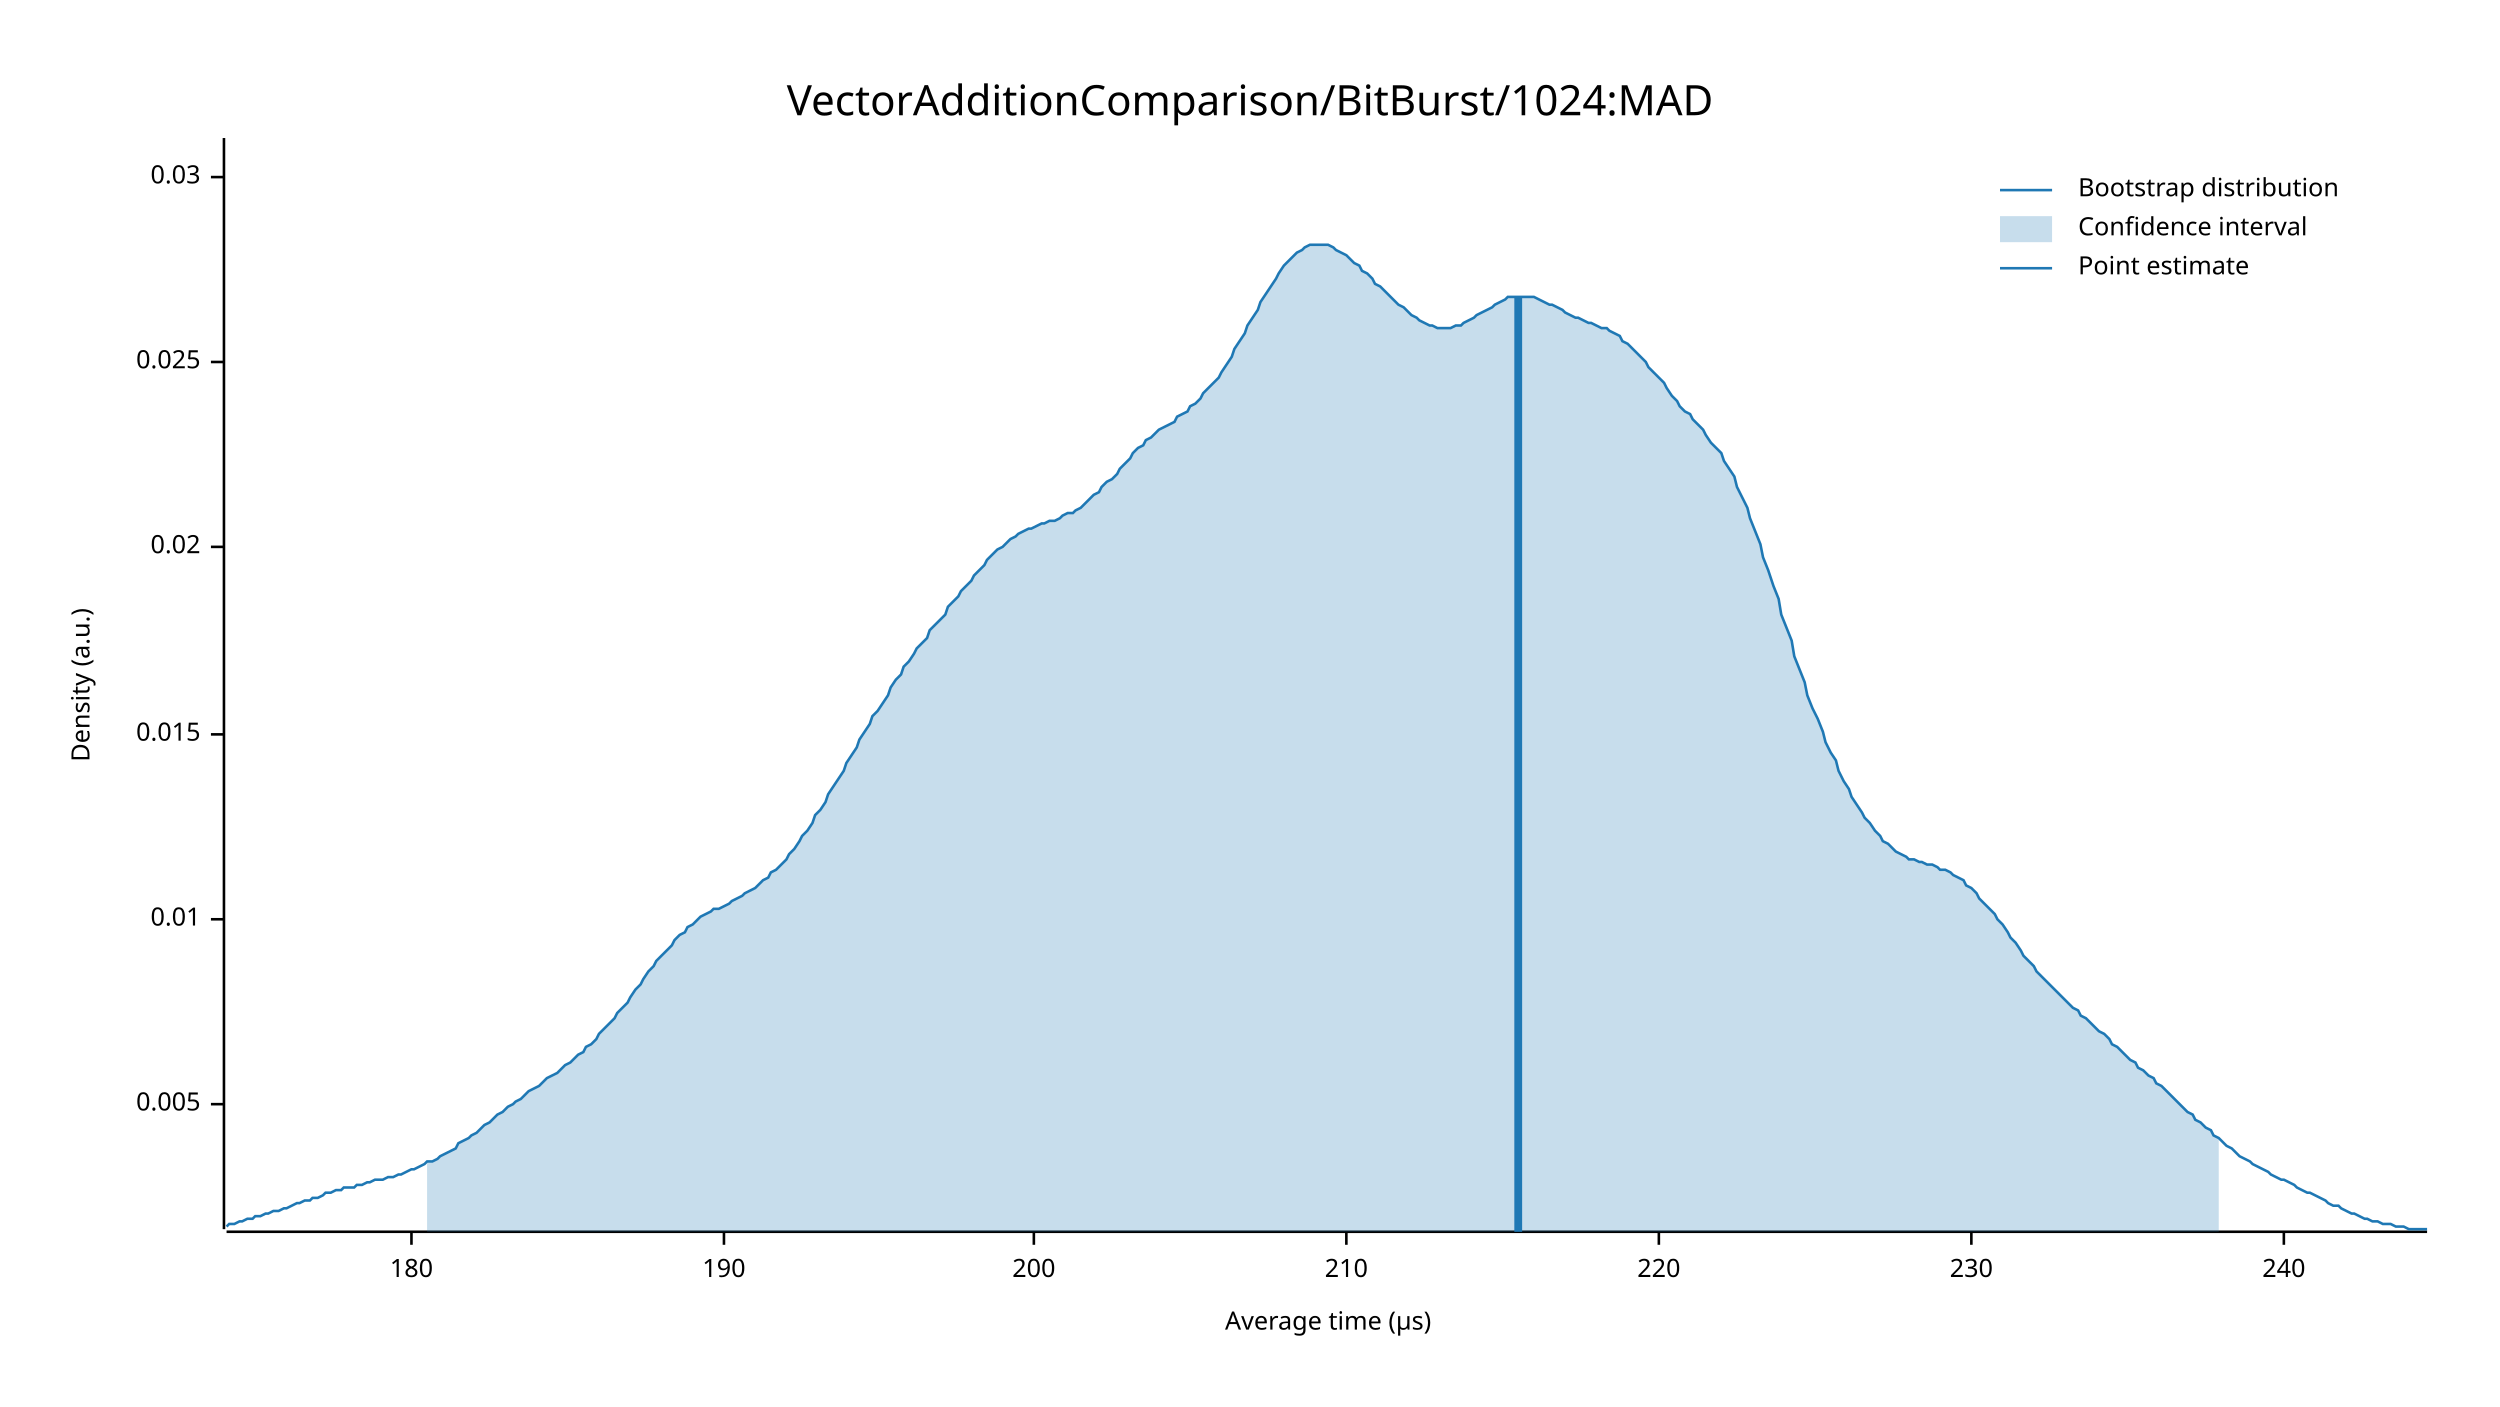
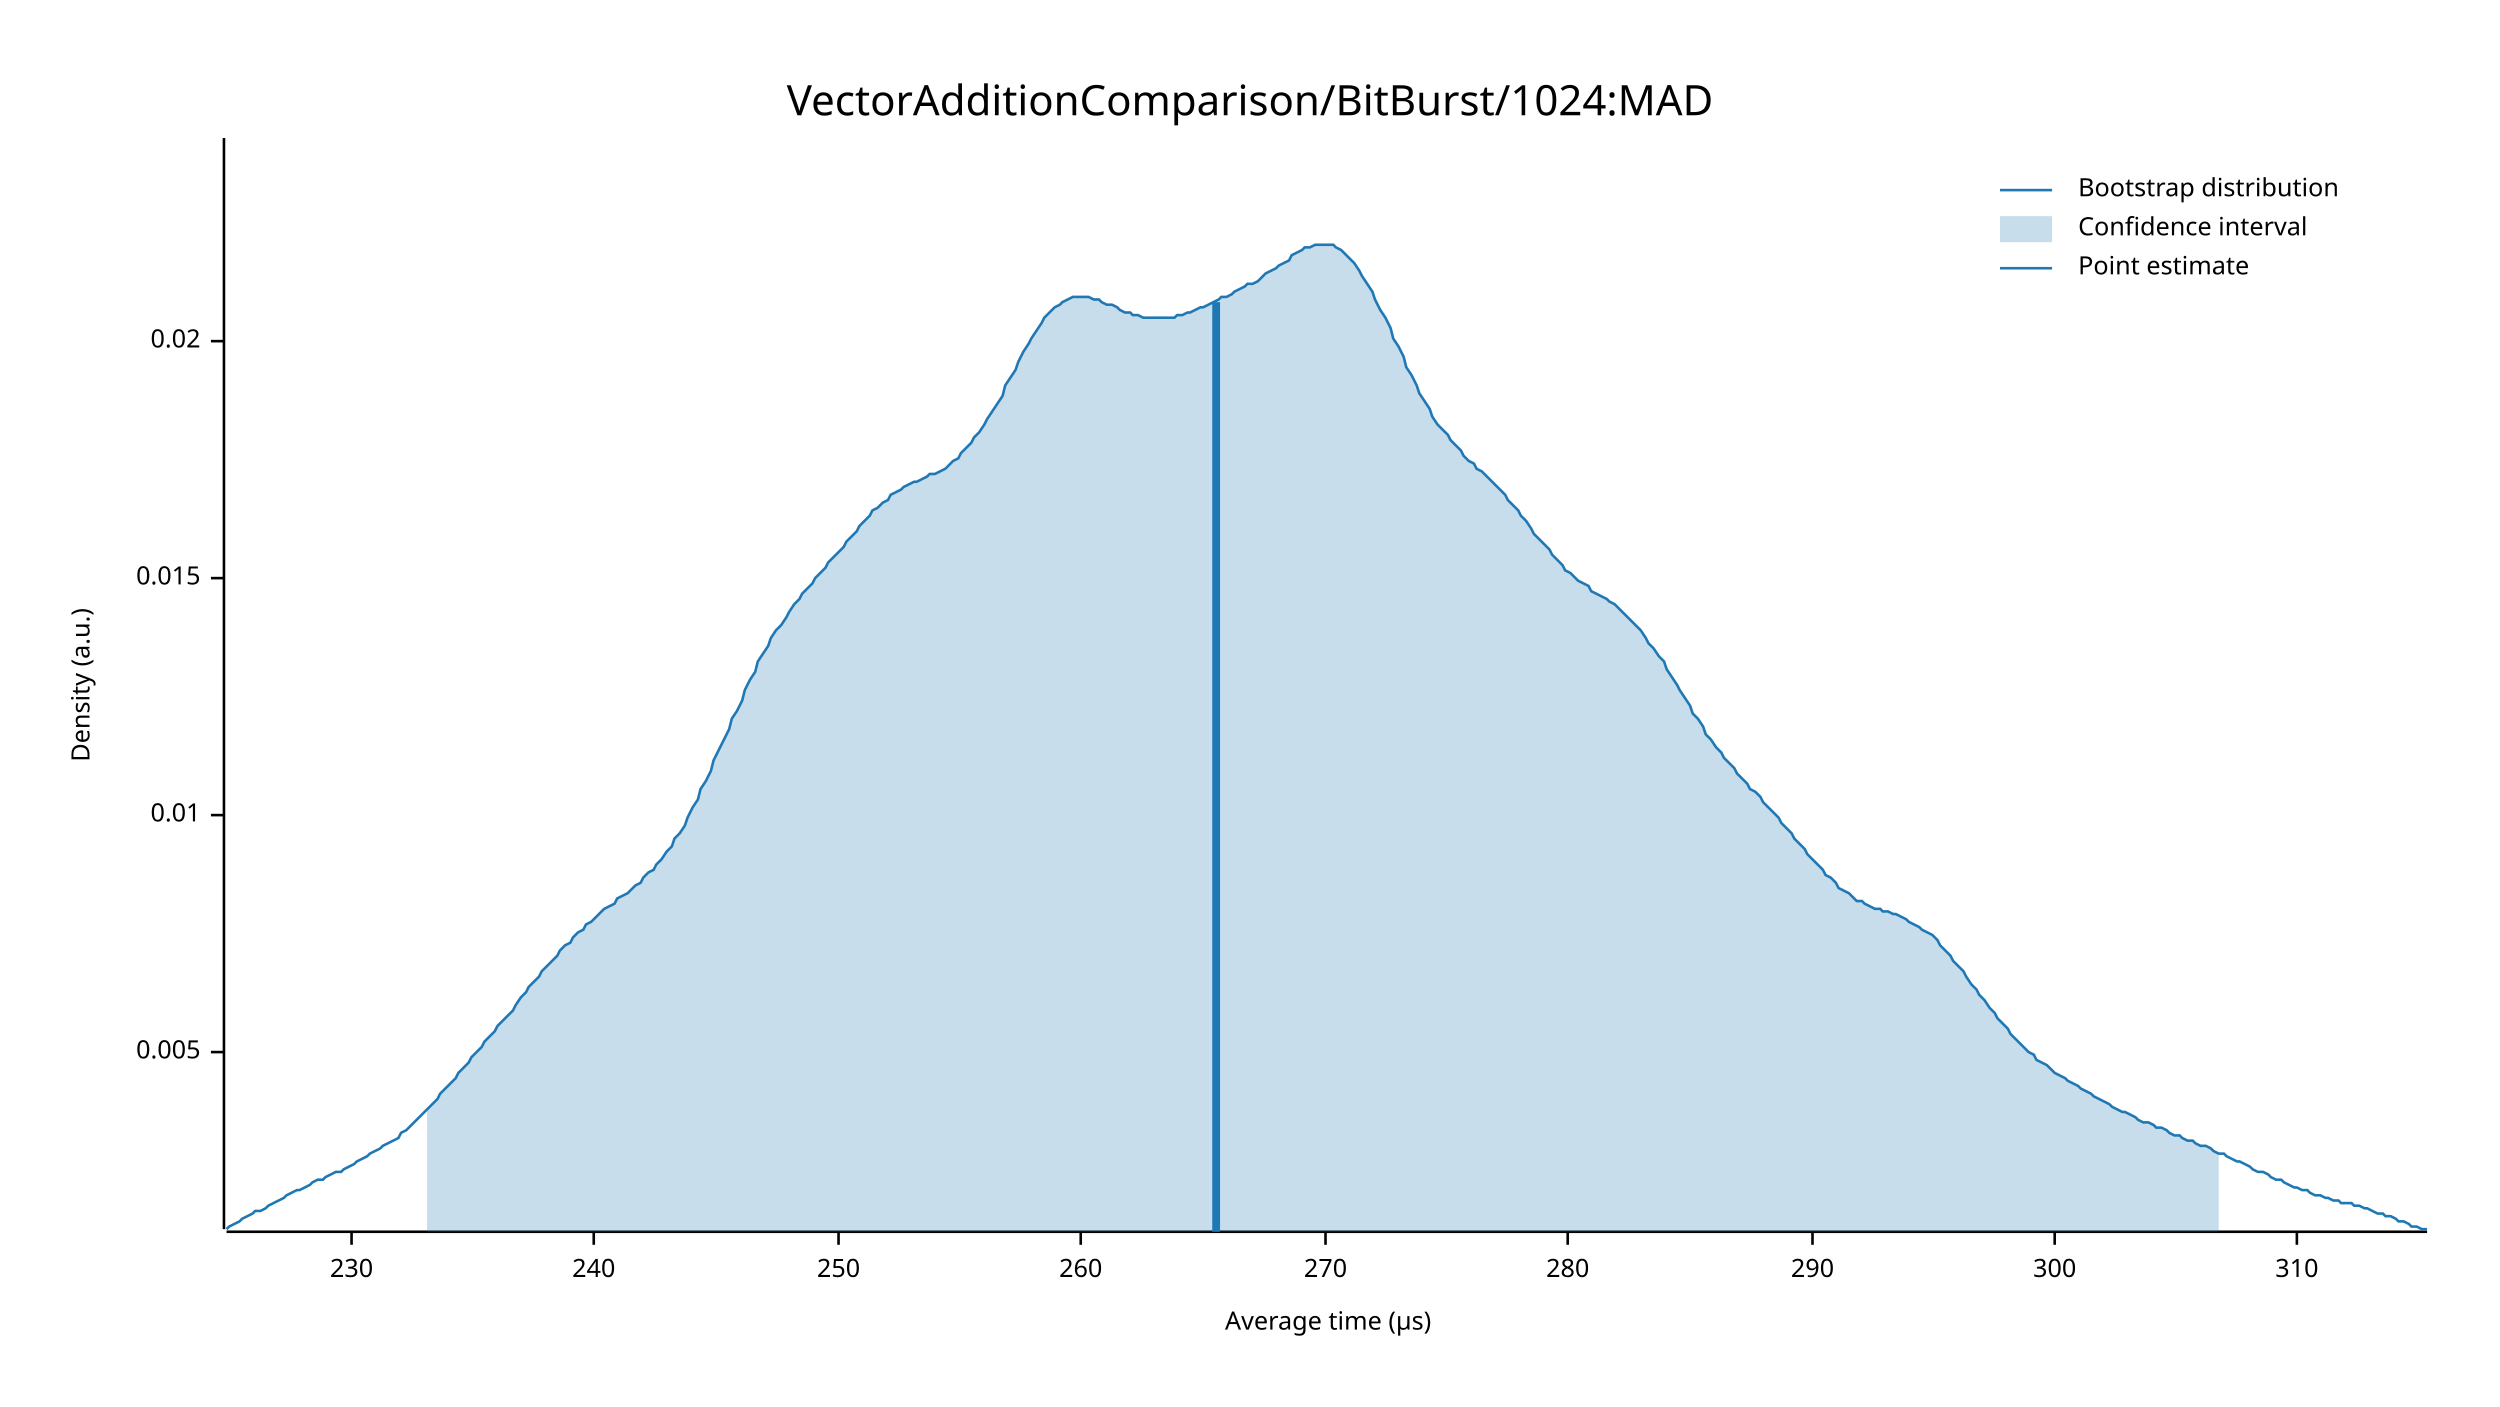
<svg xmlns="http://www.w3.org/2000/svg" width="960" height="540" viewBox="0 0 960 540">
  <text x="480" y="32" dy="0.76em" text-anchor="middle" font-family="sans-serif" font-size="16.129" opacity="1" fill="#000000">
VectorAdditionComparison/BitBurst/1024:MAD
</text>
  <text x="27" y="263" dy="0.76em" text-anchor="middle" font-family="sans-serif" font-size="9.677" opacity="1" fill="#000000" transform="rotate(270, 27, 263)">
Density (a.u.)
</text>
  <text x="510" y="513" dy="-0.5ex" text-anchor="middle" font-family="sans-serif" font-size="9.677" opacity="1" fill="#000000">
Average time (µs)
</text>
  <polyline fill="none" opacity="1" stroke="#000000" stroke-width="1" points="86,53 86,472 " />
-   <text x="77" y="424" dy="0.5ex" text-anchor="end" font-family="sans-serif" font-size="9.677" opacity="1" fill="#000000">
+   <text x="77" y="404" dy="0.5ex" text-anchor="end" font-family="sans-serif" font-size="9.677" opacity="1" fill="#000000">
0.005
</text>
-   <polyline fill="none" opacity="1" stroke="#000000" stroke-width="1" points="81,424 86,424 " />
-   <text x="77" y="353" dy="0.5ex" text-anchor="end" font-family="sans-serif" font-size="9.677" opacity="1" fill="#000000">
+   <polyline fill="none" opacity="1" stroke="#000000" stroke-width="1" points="81,404 86,404 " />
+   <text x="77" y="313" dy="0.5ex" text-anchor="end" font-family="sans-serif" font-size="9.677" opacity="1" fill="#000000">
0.01
</text>
-   <polyline fill="none" opacity="1" stroke="#000000" stroke-width="1" points="81,353 86,353 " />
-   <text x="77" y="282" dy="0.5ex" text-anchor="end" font-family="sans-serif" font-size="9.677" opacity="1" fill="#000000">
+   <polyline fill="none" opacity="1" stroke="#000000" stroke-width="1" points="81,313 86,313 " />
+   <text x="77" y="222" dy="0.5ex" text-anchor="end" font-family="sans-serif" font-size="9.677" opacity="1" fill="#000000">
0.015
</text>
-   <polyline fill="none" opacity="1" stroke="#000000" stroke-width="1" points="81,282 86,282 " />
-   <text x="77" y="210" dy="0.5ex" text-anchor="end" font-family="sans-serif" font-size="9.677" opacity="1" fill="#000000">
+   <polyline fill="none" opacity="1" stroke="#000000" stroke-width="1" points="81,222 86,222 " />
+   <text x="77" y="131" dy="0.5ex" text-anchor="end" font-family="sans-serif" font-size="9.677" opacity="1" fill="#000000">
0.02
</text>
-   <polyline fill="none" opacity="1" stroke="#000000" stroke-width="1" points="81,210 86,210 " />
-   <text x="77" y="139" dy="0.5ex" text-anchor="end" font-family="sans-serif" font-size="9.677" opacity="1" fill="#000000">
- 0.025
- </text>
-   <polyline fill="none" opacity="1" stroke="#000000" stroke-width="1" points="81,139 86,139 " />
-   <text x="77" y="68" dy="0.5ex" text-anchor="end" font-family="sans-serif" font-size="9.677" opacity="1" fill="#000000">
- 0.03
- </text>
-   <polyline fill="none" opacity="1" stroke="#000000" stroke-width="1" points="81,68 86,68 " />
+   <polyline fill="none" opacity="1" stroke="#000000" stroke-width="1" points="81,131 86,131 " />
  <polyline fill="none" opacity="1" stroke="#000000" stroke-width="1" points="87,473 932,473 " />
-   <text x="158" y="483" dy="0.76em" text-anchor="middle" font-family="sans-serif" font-size="9.677" opacity="1" fill="#000000">
- 180
- </text>
-   <polyline fill="none" opacity="1" stroke="#000000" stroke-width="1" points="158,473 158,478 " />
-   <text x="278" y="483" dy="0.76em" text-anchor="middle" font-family="sans-serif" font-size="9.677" opacity="1" fill="#000000">
- 190
- </text>
-   <polyline fill="none" opacity="1" stroke="#000000" stroke-width="1" points="278,473 278,478 " />
-   <text x="397" y="483" dy="0.76em" text-anchor="middle" font-family="sans-serif" font-size="9.677" opacity="1" fill="#000000">
- 200
- </text>
-   <polyline fill="none" opacity="1" stroke="#000000" stroke-width="1" points="397,473 397,478 " />
-   <text x="517" y="483" dy="0.76em" text-anchor="middle" font-family="sans-serif" font-size="9.677" opacity="1" fill="#000000">
- 210
- </text>
-   <polyline fill="none" opacity="1" stroke="#000000" stroke-width="1" points="517,473 517,478 " />
-   <text x="637" y="483" dy="0.76em" text-anchor="middle" font-family="sans-serif" font-size="9.677" opacity="1" fill="#000000">
- 220
- </text>
-   <polyline fill="none" opacity="1" stroke="#000000" stroke-width="1" points="637,473 637,478 " />
-   <text x="757" y="483" dy="0.76em" text-anchor="middle" font-family="sans-serif" font-size="9.677" opacity="1" fill="#000000">
+   <text x="135" y="483" dy="0.76em" text-anchor="middle" font-family="sans-serif" font-size="9.677" opacity="1" fill="#000000">
230
</text>
-   <polyline fill="none" opacity="1" stroke="#000000" stroke-width="1" points="757,473 757,478 " />
-   <text x="877" y="483" dy="0.76em" text-anchor="middle" font-family="sans-serif" font-size="9.677" opacity="1" fill="#000000">
+   <polyline fill="none" opacity="1" stroke="#000000" stroke-width="1" points="135,473 135,478 " />
+   <text x="228" y="483" dy="0.76em" text-anchor="middle" font-family="sans-serif" font-size="9.677" opacity="1" fill="#000000">
240
</text>
-   <polyline fill="none" opacity="1" stroke="#000000" stroke-width="1" points="877,473 877,478 " />
-   <polyline fill="none" opacity="1" stroke="#1F78B4" stroke-width="1" points="87,471 88,470 90,470 92,469 93,469 95,468 97,468 98,467 100,467 102,466 103,466 105,465 107,465 109,464 110,464 112,463 114,462 115,462 117,461 119,461 120,460 122,460 124,459 125,458 127,458 129,457 131,457 132,456 134,456 136,456 137,455 139,455 141,454 142,454 144,453 146,453 147,453 149,452 151,452 153,451 154,451 156,450 158,449 159,449 161,448 163,447 164,446 166,446 168,445 169,444 171,443 173,442 175,441 176,439 178,438 180,437 181,436 183,435 185,433 186,432 188,431 190,429 191,428 193,427 195,425 197,424 198,423 200,422 202,420 203,419 205,418 207,417 208,416 210,414 212,413 214,412 215,411 217,409 219,408 220,407 222,405 224,404 225,402 227,401 229,399 230,397 232,395 234,393 236,391 237,389 239,387 241,385 242,383 244,380 246,378 247,376 249,373 251,371 252,369 254,367 256,365 258,363 259,361 261,359 263,358 264,356 266,355 268,353 269,352 271,351 273,350 274,349 276,349 278,348 280,347 281,346 283,345 285,344 286,343 288,342 290,341 291,340 293,338 295,337 296,335 298,334 300,332 302,330 303,328 305,326 307,323 308,321 310,319 312,316 313,313 315,311 317,308 318,305 320,302 322,299 324,296 325,293 327,290 329,287 330,284 332,281 334,278 335,275 337,273 339,270 341,267 342,264 344,261 346,259 347,256 349,254 351,251 352,249 354,247 356,245 357,242 359,240 361,238 363,236 364,233 366,231 368,229 369,227 371,225 373,223 374,221 376,219 378,217 379,215 381,213 383,211 385,210 386,209 388,207 390,206 391,205 393,204 395,203 396,203 398,202 400,201 401,201 403,200 405,200 407,199 408,198 410,197 412,197 413,196 415,195 417,193 418,192 420,190 422,189 423,187 425,185 427,184 429,182 430,180 432,178 434,176 435,174 437,172 439,171 440,169 442,168 444,166 445,165 447,164 449,163 451,162 452,160 454,159 456,158 457,156 459,155 461,153 462,151 464,149 466,147 468,145 469,143 471,140 473,137 474,134 476,131 478,128 479,125 481,122 483,119 484,116 486,113 488,110 490,107 491,105 493,102 495,100 496,99 498,97 500,96 501,95 503,94 505,94 506,94 508,94 510,94 512,95 513,96 515,97 517,98 518,99 520,101 522,102 523,104 525,105 527,107 528,109 530,110 532,112 534,114 535,115 537,117 539,118 540,119 542,121 544,122 545,123 547,124 549,125 550,125 552,126 554,126 556,126 557,126 559,125 561,125 562,124 564,123 566,122 567,121 569,120 571,119 573,118 574,117 576,116 578,115 579,114 581,114 583,114 584,114 586,114 588,114 589,114 591,115 593,116 595,117 596,117 598,118 600,119 601,120 603,121 605,122 606,122 608,123 610,124 611,124 613,125 615,126 617,126 618,127 620,128 622,129 623,131 625,132 627,134 628,135 630,137 632,139 633,141 635,143 637,145 639,147 640,149 642,152 644,154 645,156 647,158 649,159 650,161 652,163 654,165 655,167 657,170 659,172 661,174 662,177 664,180 666,183 667,187 669,191 671,195 672,199 674,204 676,209 677,214 679,219 681,225 683,230 684,236 686,241 688,246 689,252 691,257 693,262 694,267 696,272 698,276 700,281 701,285 703,289 705,292 706,296 708,300 710,303 711,306 713,309 715,312 716,314 718,316 720,319 722,321 723,323 725,324 727,326 728,327 730,328 732,329 733,330 735,330 737,331 738,331 740,332 742,332 744,333 745,334 747,334 749,335 750,336 752,337 754,338 755,340 757,341 759,343 760,345 762,347 764,349 766,351 767,353 769,355 771,358 772,360 774,362 776,365 777,367 779,369 781,371 782,373 784,375 786,377 788,379 789,380 791,382 793,384 794,385 796,387 798,388 799,390 801,391 803,393 804,394 806,396 808,397 810,399 811,401 813,402 815,404 816,405 818,407 820,408 821,410 823,411 825,413 827,414 828,416 830,417 832,419 833,420 835,422 837,424 838,425 840,427 842,428 843,430 845,431 847,433 849,434 850,436 852,437 854,439 855,440 857,441 859,443 860,444 862,445 864,446 865,447 867,448 869,449 871,450 872,451 874,452 876,453 877,453 879,454 881,455 882,456 884,457 886,458 887,458 889,459 891,460 893,461 894,462 896,463 898,463 899,464 901,465 903,466 904,466 906,467 908,468 909,468 911,469 913,469 915,470 916,470 918,470 920,471 921,471 923,471 925,472 926,472 928,472 930,472 932,472 " />
-   <polygon opacity="0.25" fill="#1F78B4" points="164,446 166,446 168,445 169,444 171,443 173,442 175,441 176,439 178,438 180,437 181,436 183,435 185,433 186,432 188,431 190,429 191,428 193,427 195,425 197,424 198,423 200,422 202,420 203,419 205,418 207,417 208,416 210,414 212,413 214,412 215,411 217,409 219,408 220,407 222,405 224,404 225,402 227,401 229,399 230,397 232,395 234,393 236,391 237,389 239,387 241,385 242,383 244,380 246,378 247,376 249,373 251,371 252,369 254,367 256,365 258,363 259,361 261,359 263,358 264,356 266,355 268,353 269,352 271,351 273,350 274,349 276,349 278,348 280,347 281,346 283,345 285,344 286,343 288,342 290,341 291,340 293,338 295,337 296,335 298,334 300,332 302,330 303,328 305,326 307,323 308,321 310,319 312,316 313,313 315,311 317,308 318,305 320,302 322,299 324,296 325,293 327,290 329,287 330,284 332,281 334,278 335,275 337,273 339,270 341,267 342,264 344,261 346,259 347,256 349,254 351,251 352,249 354,247 356,245 357,242 359,240 361,238 363,236 364,233 366,231 368,229 369,227 371,225 373,223 374,221 376,219 378,217 379,215 381,213 383,211 385,210 386,209 388,207 390,206 391,205 393,204 395,203 396,203 398,202 400,201 401,201 403,200 405,200 407,199 408,198 410,197 412,197 413,196 415,195 417,193 418,192 420,190 422,189 423,187 425,185 427,184 429,182 430,180 432,178 434,176 435,174 437,172 439,171 440,169 442,168 444,166 445,165 447,164 449,163 451,162 452,160 454,159 456,158 457,156 459,155 461,153 462,151 464,149 466,147 468,145 469,143 471,140 473,137 474,134 476,131 478,128 479,125 481,122 483,119 484,116 486,113 488,110 490,107 491,105 493,102 495,100 496,99 498,97 500,96 501,95 503,94 505,94 506,94 508,94 510,94 512,95 513,96 515,97 517,98 518,99 520,101 522,102 523,104 525,105 527,107 528,109 530,110 532,112 534,114 535,115 537,117 539,118 540,119 542,121 544,122 545,123 547,124 549,125 550,125 552,126 554,126 556,126 557,126 559,125 561,125 562,124 564,123 566,122 567,121 569,120 571,119 573,118 574,117 576,116 578,115 579,114 581,114 583,114 584,114 586,114 588,114 589,114 591,115 593,116 595,117 596,117 598,118 600,119 601,120 603,121 605,122 606,122 608,123 610,124 611,124 613,125 615,126 617,126 618,127 620,128 622,129 623,131 625,132 627,134 628,135 630,137 632,139 633,141 635,143 637,145 639,147 640,149 642,152 644,154 645,156 647,158 649,159 650,161 652,163 654,165 655,167 657,170 659,172 661,174 662,177 664,180 666,183 667,187 669,191 671,195 672,199 674,204 676,209 677,214 679,219 681,225 683,230 684,236 686,241 688,246 689,252 691,257 693,262 694,267 696,272 698,276 700,281 701,285 703,289 705,292 706,296 708,300 710,303 711,306 713,309 715,312 716,314 718,316 720,319 722,321 723,323 725,324 727,326 728,327 730,328 732,329 733,330 735,330 737,331 738,331 740,332 742,332 744,333 745,334 747,334 749,335 750,336 752,337 754,338 755,340 757,341 759,343 760,345 762,347 764,349 766,351 767,353 769,355 771,358 772,360 774,362 776,365 777,367 779,369 781,371 782,373 784,375 786,377 788,379 789,380 791,382 793,384 794,385 796,387 798,388 799,390 801,391 803,393 804,394 806,396 808,397 810,399 811,401 813,402 815,404 816,405 818,407 820,408 821,410 823,411 825,413 827,414 828,416 830,417 832,419 833,420 835,422 837,424 838,425 840,427 842,428 843,430 845,431 847,433 849,434 850,436 852,437 852,473 164,473 " />
-   <polyline fill="none" opacity="1" stroke="#1F78B4" stroke-width="3" points="583,473 583,114 " />
+   <polyline fill="none" opacity="1" stroke="#000000" stroke-width="1" points="228,473 228,478 " />
+   <text x="322" y="483" dy="0.76em" text-anchor="middle" font-family="sans-serif" font-size="9.677" opacity="1" fill="#000000">
+ 250
+ </text>
+   <polyline fill="none" opacity="1" stroke="#000000" stroke-width="1" points="322,473 322,478 " />
+   <text x="415" y="483" dy="0.76em" text-anchor="middle" font-family="sans-serif" font-size="9.677" opacity="1" fill="#000000">
+ 260
+ </text>
+   <polyline fill="none" opacity="1" stroke="#000000" stroke-width="1" points="415,473 415,478 " />
+   <text x="509" y="483" dy="0.76em" text-anchor="middle" font-family="sans-serif" font-size="9.677" opacity="1" fill="#000000">
+ 270
+ </text>
+   <polyline fill="none" opacity="1" stroke="#000000" stroke-width="1" points="509,473 509,478 " />
+   <text x="602" y="483" dy="0.76em" text-anchor="middle" font-family="sans-serif" font-size="9.677" opacity="1" fill="#000000">
+ 280
+ </text>
+   <polyline fill="none" opacity="1" stroke="#000000" stroke-width="1" points="602,473 602,478 " />
+   <text x="696" y="483" dy="0.76em" text-anchor="middle" font-family="sans-serif" font-size="9.677" opacity="1" fill="#000000">
+ 290
+ </text>
+   <polyline fill="none" opacity="1" stroke="#000000" stroke-width="1" points="696,473 696,478 " />
+   <text x="789" y="483" dy="0.76em" text-anchor="middle" font-family="sans-serif" font-size="9.677" opacity="1" fill="#000000">
+ 300
+ </text>
+   <polyline fill="none" opacity="1" stroke="#000000" stroke-width="1" points="789,473 789,478 " />
+   <text x="882" y="483" dy="0.76em" text-anchor="middle" font-family="sans-serif" font-size="9.677" opacity="1" fill="#000000">
+ 310
+ </text>
+   <polyline fill="none" opacity="1" stroke="#000000" stroke-width="1" points="882,473 882,478 " />
+   <polyline fill="none" opacity="1" stroke="#1F78B4" stroke-width="1" points="87,472 88,471 90,470 92,469 93,468 95,467 97,466 98,465 100,465 102,464 103,463 105,462 107,461 109,460 110,459 112,458 114,457 115,457 117,456 119,455 120,454 122,453 124,453 125,452 127,451 129,450 131,450 132,449 134,448 136,447 137,446 139,445 141,444 142,443 144,442 146,441 147,440 149,439 151,438 153,437 154,435 156,434 158,432 159,431 161,429 163,427 164,426 166,424 168,422 169,420 171,418 173,416 175,414 176,412 178,410 180,408 181,406 183,404 185,402 186,400 188,398 190,396 191,394 193,392 195,390 197,388 198,386 200,383 202,381 203,379 205,377 207,375 208,373 210,371 212,369 214,367 215,365 217,363 219,362 220,360 222,358 224,357 225,355 227,354 229,352 230,351 232,349 234,348 236,347 237,345 239,344 241,343 242,342 244,340 246,339 247,337 249,335 251,334 252,332 254,330 256,327 258,325 259,322 261,320 263,317 264,314 266,310 268,307 269,303 271,300 273,296 274,292 276,288 278,284 280,280 281,276 283,273 285,269 286,265 288,261 290,258 291,254 293,251 295,248 296,245 298,242 300,240 302,237 303,235 305,232 307,230 308,228 310,226 312,224 313,222 315,220 317,218 318,216 320,214 322,212 324,210 325,208 327,206 329,204 330,202 332,200 334,198 335,196 337,195 339,193 341,192 342,190 344,189 346,188 347,187 349,186 351,185 352,185 354,184 356,183 357,182 359,182 361,181 363,180 364,179 366,177 368,176 369,174 371,172 373,170 374,168 376,166 378,163 379,161 381,158 383,155 385,152 386,148 388,145 390,142 391,139 393,135 395,132 396,130 398,127 400,124 401,122 403,120 405,118 407,117 408,116 410,115 412,114 413,114 415,114 417,114 418,114 420,115 422,115 423,116 425,117 427,117 429,118 430,119 432,120 434,120 435,121 437,121 439,122 440,122 442,122 444,122 445,122 447,122 449,122 451,122 452,121 454,121 456,120 457,120 459,119 461,118 462,118 464,117 466,116 468,115 469,114 471,114 473,113 474,112 476,111 478,110 479,109 481,109 483,108 484,107 486,105 488,104 490,103 491,102 493,101 495,100 496,98 498,97 500,96 501,95 503,95 505,94 506,94 508,94 510,94 512,94 513,95 515,96 517,98 518,99 520,101 522,104 523,106 525,109 527,112 528,115 530,119 532,122 534,126 535,130 537,133 539,137 540,141 542,144 544,148 545,151 547,154 549,157 550,160 552,163 554,165 556,167 557,169 559,171 561,173 562,175 564,177 566,178 567,180 569,181 571,183 573,185 574,186 576,188 578,190 579,192 581,194 583,196 584,198 586,200 588,203 589,205 591,207 593,209 595,211 596,213 598,215 600,217 601,219 603,220 605,222 606,223 608,224 610,225 611,227 613,228 615,229 617,230 618,231 620,232 622,234 623,235 625,237 627,239 628,240 630,242 632,245 633,247 635,249 637,252 639,254 640,257 642,260 644,263 645,265 647,268 649,271 650,274 652,276 654,279 655,282 657,284 659,287 661,289 662,291 664,293 666,295 667,297 669,299 671,301 672,303 674,304 676,306 677,308 679,310 681,312 683,314 684,316 686,318 688,320 689,322 691,324 693,326 694,328 696,330 698,332 700,334 701,336 703,337 705,339 706,341 708,342 710,343 711,344 713,346 715,346 716,347 718,348 720,349 722,349 723,350 725,350 727,351 728,351 730,352 732,353 733,354 735,355 737,356 738,357 740,358 742,359 744,361 745,363 747,365 749,367 750,369 752,371 754,373 755,375 757,378 759,380 760,382 762,384 764,387 766,389 767,391 769,393 771,395 772,397 774,399 776,401 777,402 779,404 781,405 782,407 784,408 786,409 788,411 789,412 791,413 793,414 794,415 796,416 798,417 799,418 801,419 803,420 804,421 806,422 808,423 810,424 811,425 813,426 815,427 816,427 818,428 820,429 821,430 823,431 825,431 827,432 828,433 830,433 832,434 833,435 835,436 837,436 838,437 840,438 842,438 843,439 845,440 847,440 849,441 850,442 852,443 854,443 855,444 857,445 859,446 860,446 862,447 864,448 865,449 867,450 869,450 871,451 872,452 874,453 876,453 877,454 879,455 881,456 882,456 884,457 886,457 887,458 889,459 891,459 893,460 894,460 896,461 898,461 899,462 901,462 903,462 904,463 906,463 908,464 909,464 911,465 913,466 915,466 916,467 918,467 920,468 921,469 923,469 925,470 926,471 928,471 930,472 932,472 " />
+   <polygon opacity="0.25" fill="#1F78B4" points="164,426 166,424 168,422 169,420 171,418 173,416 175,414 176,412 178,410 180,408 181,406 183,404 185,402 186,400 188,398 190,396 191,394 193,392 195,390 197,388 198,386 200,383 202,381 203,379 205,377 207,375 208,373 210,371 212,369 214,367 215,365 217,363 219,362 220,360 222,358 224,357 225,355 227,354 229,352 230,351 232,349 234,348 236,347 237,345 239,344 241,343 242,342 244,340 246,339 247,337 249,335 251,334 252,332 254,330 256,327 258,325 259,322 261,320 263,317 264,314 266,310 268,307 269,303 271,300 273,296 274,292 276,288 278,284 280,280 281,276 283,273 285,269 286,265 288,261 290,258 291,254 293,251 295,248 296,245 298,242 300,240 302,237 303,235 305,232 307,230 308,228 310,226 312,224 313,222 315,220 317,218 318,216 320,214 322,212 324,210 325,208 327,206 329,204 330,202 332,200 334,198 335,196 337,195 339,193 341,192 342,190 344,189 346,188 347,187 349,186 351,185 352,185 354,184 356,183 357,182 359,182 361,181 363,180 364,179 366,177 368,176 369,174 371,172 373,170 374,168 376,166 378,163 379,161 381,158 383,155 385,152 386,148 388,145 390,142 391,139 393,135 395,132 396,130 398,127 400,124 401,122 403,120 405,118 407,117 408,116 410,115 412,114 413,114 415,114 417,114 418,114 420,115 422,115 423,116 425,117 427,117 429,118 430,119 432,120 434,120 435,121 437,121 439,122 440,122 442,122 444,122 445,122 447,122 449,122 451,122 452,121 454,121 456,120 457,120 459,119 461,118 462,118 464,117 466,116 468,115 469,114 471,114 473,113 474,112 476,111 478,110 479,109 481,109 483,108 484,107 486,105 488,104 490,103 491,102 493,101 495,100 496,98 498,97 500,96 501,95 503,95 505,94 506,94 508,94 510,94 512,94 513,95 515,96 517,98 518,99 520,101 522,104 523,106 525,109 527,112 528,115 530,119 532,122 534,126 535,130 537,133 539,137 540,141 542,144 544,148 545,151 547,154 549,157 550,160 552,163 554,165 556,167 557,169 559,171 561,173 562,175 564,177 566,178 567,180 569,181 571,183 573,185 574,186 576,188 578,190 579,192 581,194 583,196 584,198 586,200 588,203 589,205 591,207 593,209 595,211 596,213 598,215 600,217 601,219 603,220 605,222 606,223 608,224 610,225 611,227 613,228 615,229 617,230 618,231 620,232 622,234 623,235 625,237 627,239 628,240 630,242 632,245 633,247 635,249 637,252 639,254 640,257 642,260 644,263 645,265 647,268 649,271 650,274 652,276 654,279 655,282 657,284 659,287 661,289 662,291 664,293 666,295 667,297 669,299 671,301 672,303 674,304 676,306 677,308 679,310 681,312 683,314 684,316 686,318 688,320 689,322 691,324 693,326 694,328 696,330 698,332 700,334 701,336 703,337 705,339 706,341 708,342 710,343 711,344 713,346 715,346 716,347 718,348 720,349 722,349 723,350 725,350 727,351 728,351 730,352 732,353 733,354 735,355 737,356 738,357 740,358 742,359 744,361 745,363 747,365 749,367 750,369 752,371 754,373 755,375 757,378 759,380 760,382 762,384 764,387 766,389 767,391 769,393 771,395 772,397 774,399 776,401 777,402 779,404 781,405 782,407 784,408 786,409 788,411 789,412 791,413 793,414 794,415 796,416 798,417 799,418 801,419 803,420 804,421 806,422 808,423 810,424 811,425 813,426 815,427 816,427 818,428 820,429 821,430 823,431 825,431 827,432 828,433 830,433 832,434 833,435 835,436 837,436 838,437 840,438 842,438 843,439 845,440 847,440 849,441 850,442 852,443 852,473 164,473 " />
+   <polyline fill="none" opacity="1" stroke="#1F78B4" stroke-width="3" points="467,473 467,116 " />
  <text x="798" y="68" dy="0.76em" text-anchor="start" font-family="sans-serif" font-size="9.677" opacity="1" fill="#000000">
Bootstrap distribution
</text>
  <text x="798" y="83" dy="0.76em" text-anchor="start" font-family="sans-serif" font-size="9.677" opacity="1" fill="#000000">
Confidence interval
</text>
  <text x="798" y="98" dy="0.76em" text-anchor="start" font-family="sans-serif" font-size="9.677" opacity="1" fill="#000000">
Point estimate
</text>
  <polyline fill="none" opacity="1" stroke="#1F78B4" stroke-width="1" points="768,73 788,73 " />
  <rect x="768" y="83" width="20" height="10" opacity="0.25" fill="#1F78B4" stroke="none" />
  <polyline fill="none" opacity="1" stroke="#1F78B4" stroke-width="1" points="768,103 788,103 " />
</svg>
